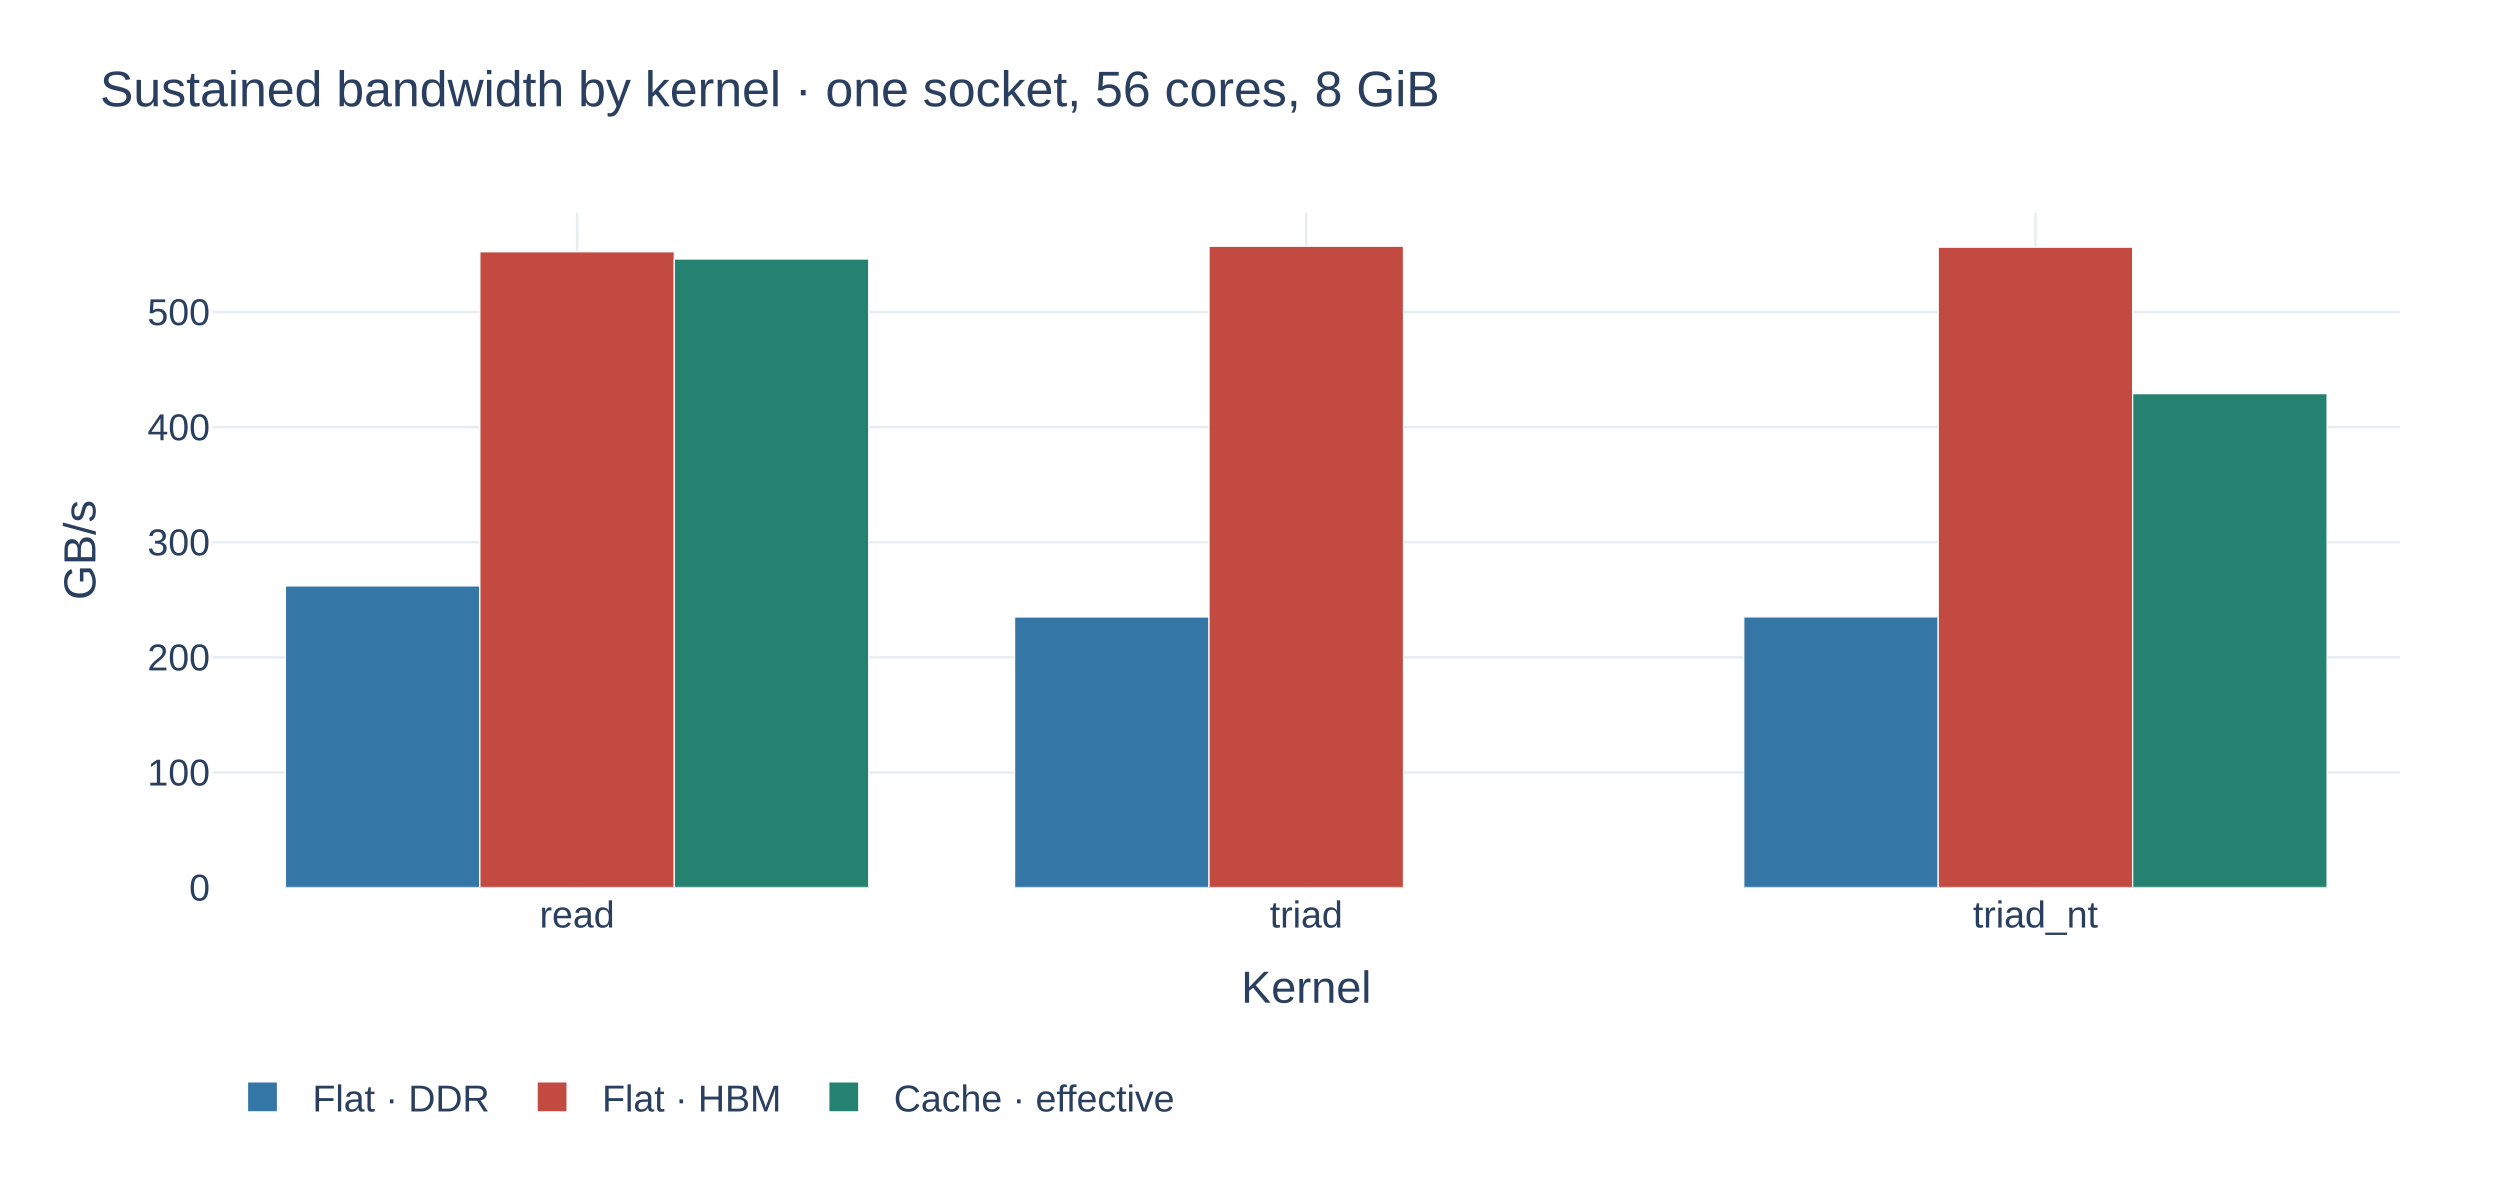
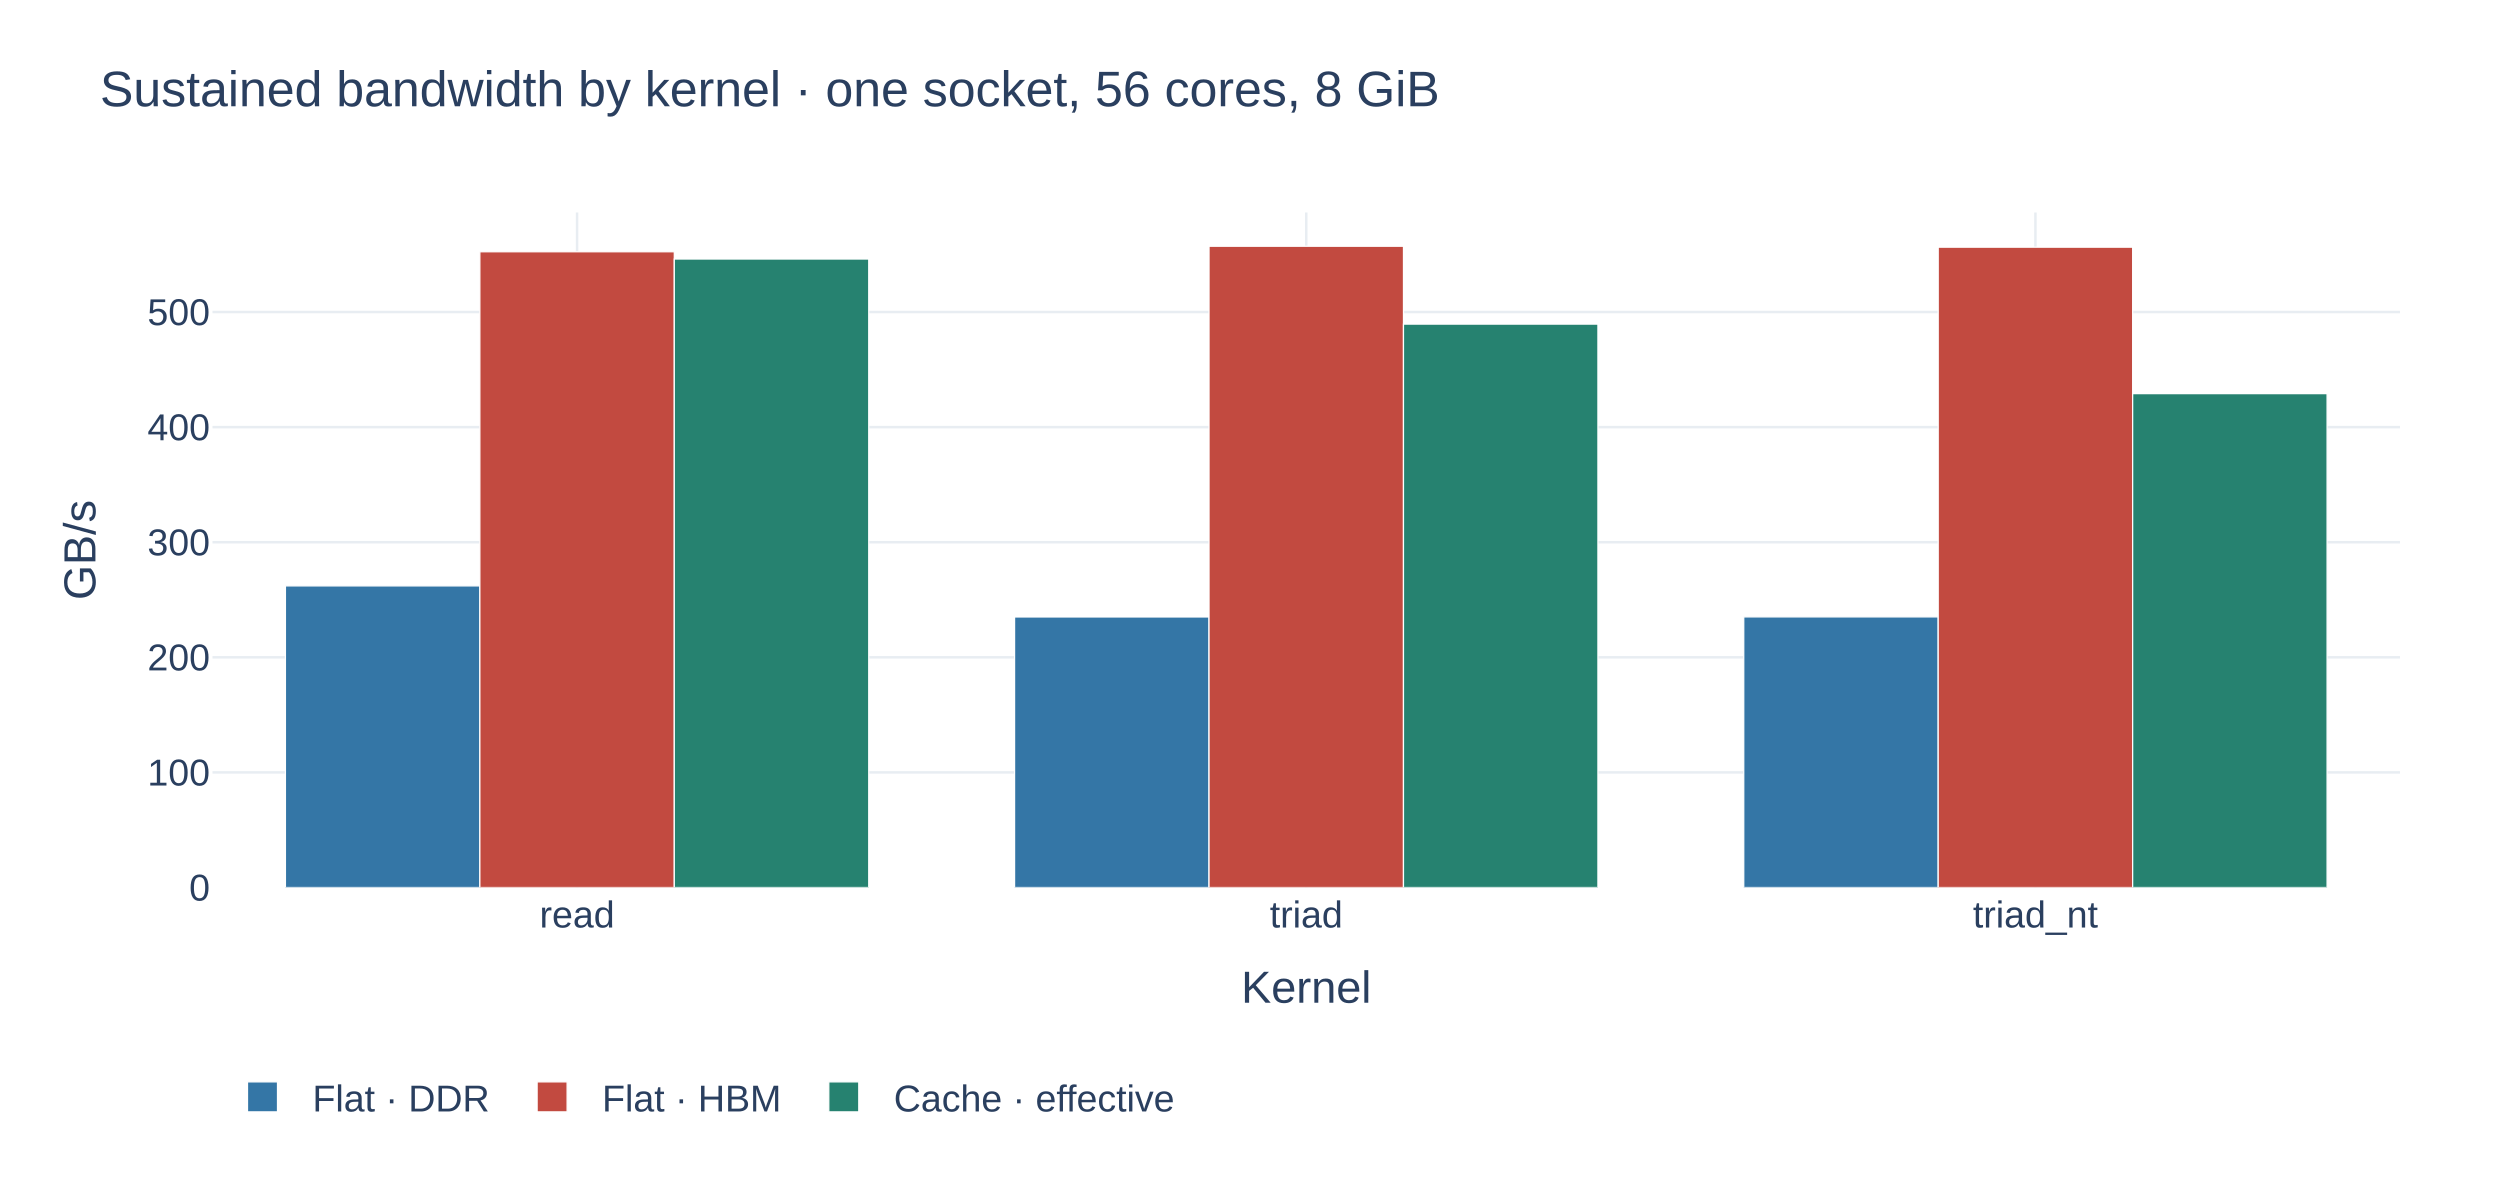
<svg xmlns="http://www.w3.org/2000/svg" class="main-svg" width="1000" height="480" style="" viewBox="0 0 1000 480">
  <rect x="0" y="0" width="1000" height="480" style="fill: rgb(255, 255, 255); fill-opacity: 1;" />
-   <defs id="defs-797604">
+   <defs id="defs-088a27">
    <g class="clips">
-       <clipPath id="clip797604xyplot" class="plotclip">
+       <clipPath id="clip088a27xyplot" class="plotclip">
        <rect width="875" height="270" />
      </clipPath>
-       <clipPath class="axesclip" id="clip797604x">
+       <clipPath class="axesclip" id="clip088a27x">
        <rect x="85" y="0" width="875" height="480" />
      </clipPath>
-       <clipPath class="axesclip" id="clip797604y">
+       <clipPath class="axesclip" id="clip088a27y">
        <rect x="0" y="85" width="1000" height="270" />
      </clipPath>
-       <clipPath class="axesclip" id="clip797604xy">
+       <clipPath class="axesclip" id="clip088a27xy">
        <rect x="85" y="85" width="875" height="270" />
      </clipPath>
    </g>
    <g class="gradients" />
    <g class="patterns" />
  </defs>
  <g class="bglayer" />
  <g class="layer-below">
    <g class="imagelayer" />
    <g class="shapelayer" />
  </g>
  <g class="cartesianlayer">
    <g class="subplot xy">
      <g class="layer-subplot">
        <g class="shapelayer" />
        <g class="imagelayer" />
      </g>
      <g class="minor-gridlayer">
        <g class="x" />
        <g class="y" />
      </g>
      <g class="gridlayer">
        <g class="x">
          <path class="xgrid crisp" transform="translate(230.83,0)" d="M0,85v270" style="stroke: rgb(232, 237, 242); stroke-opacity: 1; stroke-width: 1px;" />
          <path class="xgrid crisp" transform="translate(522.5,0)" d="M0,85v270" style="stroke: rgb(232, 237, 242); stroke-opacity: 1; stroke-width: 1px;" />
          <path class="xgrid crisp" transform="translate(814.17,0)" d="M0,85v270" style="stroke: rgb(232, 237, 242); stroke-opacity: 1; stroke-width: 1px;" />
        </g>
        <g class="y">
          <path class="ygrid crisp" transform="translate(0,308.96)" d="M85,0h875" style="stroke: rgb(232, 237, 242); stroke-opacity: 1; stroke-width: 1px;" />
          <path class="ygrid crisp" transform="translate(0,262.92)" d="M85,0h875" style="stroke: rgb(232, 237, 242); stroke-opacity: 1; stroke-width: 1px;" />
          <path class="ygrid crisp" transform="translate(0,216.89)" d="M85,0h875" style="stroke: rgb(232, 237, 242); stroke-opacity: 1; stroke-width: 1px;" />
          <path class="ygrid crisp" transform="translate(0,170.85)" d="M85,0h875" style="stroke: rgb(232, 237, 242); stroke-opacity: 1; stroke-width: 1px;" />
          <path class="ygrid crisp" transform="translate(0,124.81)" d="M85,0h875" style="stroke: rgb(232, 237, 242); stroke-opacity: 1; stroke-width: 1px;" />
        </g>
      </g>
      <g class="zerolinelayer" />
      <g class="layer-between">
        <g class="shapelayer" />
        <g class="imagelayer" />
      </g>
      <path class="xlines-below" />
      <path class="ylines-below" />
      <g class="overlines-below" />
      <g class="xaxislayer-below" />
      <g class="yaxislayer-below" />
      <g class="overaxes-below" />
      <g class="overplot">
-         <g class="xy" transform="translate(85,85)" clip-path="url(#clip797604xyplot)">
+         <g class="xy" transform="translate(85,85)" clip-path="url(#clip088a27xyplot)">
          <g class="barlayer mlayer">
            <g class="trace bars" style="opacity: 1;">
              <g class="points">
                <g class="point">
                  <path d="M29.17,270V149.36H106.94V270Z" style="vector-effect: none; opacity: 1; stroke-width: 0.5px; fill: rgb(52, 118, 166); fill-opacity: 1; stroke: rgb(255, 255, 255); stroke-opacity: 1;" />
                </g>
                <g class="point">
                  <path d="M320.83,270V161.8H398.61V270Z" style="vector-effect: none; opacity: 1; stroke-width: 0.5px; fill: rgb(52, 118, 166); fill-opacity: 1; stroke: rgb(255, 255, 255); stroke-opacity: 1;" />
                </g>
                <g class="point">
                  <path d="M612.5,270V161.75H690.28V270Z" style="vector-effect: none; opacity: 1; stroke-width: 0.5px; fill: rgb(52, 118, 166); fill-opacity: 1; stroke: rgb(255, 255, 255); stroke-opacity: 1;" />
                </g>
              </g>
            </g>
            <g class="trace bars" style="opacity: 1;">
              <g class="points">
                <g class="point">
                  <path d="M106.94,270V15.7H184.72V270Z" style="vector-effect: none; opacity: 1; stroke-width: 0.5px; fill: rgb(194, 74, 64); fill-opacity: 1; stroke: rgb(255, 255, 255); stroke-opacity: 1;" />
                </g>
                <g class="point">
                  <path d="M398.61,270V13.5H476.39V270Z" style="vector-effect: none; opacity: 1; stroke-width: 0.5px; fill: rgb(194, 74, 64); fill-opacity: 1; stroke: rgb(255, 255, 255); stroke-opacity: 1;" />
                </g>
                <g class="point">
                  <path d="M690.28,270V13.88H768.06V270Z" style="vector-effect: none; opacity: 1; stroke-width: 0.5px; fill: rgb(194, 74, 64); fill-opacity: 1; stroke: rgb(255, 255, 255); stroke-opacity: 1;" />
                </g>
              </g>
            </g>
            <g class="trace bars" style="opacity: 1;">
              <g class="points">
                <g class="point">
                  <path d="M184.72,270V18.61H262.5V270Z" style="vector-effect: none; opacity: 1; stroke-width: 0.5px; fill: rgb(38, 130, 112); fill-opacity: 1; stroke: rgb(255, 255, 255); stroke-opacity: 1;" />
+                 </g>
+                 <g class="point">
+                   <path d="M476.39,270V44.65H554.17V270Z" style="vector-effect: none; opacity: 1; stroke-width: 0.5px; fill: rgb(38, 130, 112); fill-opacity: 1; stroke: rgb(255, 255, 255); stroke-opacity: 1;" />
                </g>
                <g class="point">
                  <path d="M768.06,270V72.45H845.83V270Z" style="vector-effect: none; opacity: 1; stroke-width: 0.5px; fill: rgb(38, 130, 112); fill-opacity: 1; stroke: rgb(255, 255, 255); stroke-opacity: 1;" />
                </g>
              </g>
            </g>
          </g>
        </g>
      </g>
      <g class="zerolinelayer-above" />
      <path class="xlines-above crisp" d="M0,0" style="fill: none;" />
      <path class="ylines-above crisp" d="M0,0" style="fill: none;" />
      <g class="overlines-above" />
      <g class="xaxislayer-above">
        <g class="xtick">
          <text text-anchor="middle" x="0" y="371" transform="translate(230.83,0)" style="font-family: Arial; font-size: 15px; fill: rgb(42, 63, 95); fill-opacity: 1; white-space: pre;">read</text>
        </g>
        <g class="xtick">
          <text text-anchor="middle" x="0" y="371" transform="translate(522.5,0)" style="font-family: Arial; font-size: 15px; fill: rgb(42, 63, 95); fill-opacity: 1; white-space: pre;">triad</text>
        </g>
        <g class="xtick">
          <text text-anchor="middle" x="0" y="371" transform="translate(814.17,0)" style="font-family: Arial; font-size: 15px; fill: rgb(42, 63, 95); fill-opacity: 1; white-space: pre;">triad_nt</text>
        </g>
      </g>
      <g class="yaxislayer-above">
        <g class="ytick">
          <text text-anchor="end" x="84" y="5.25" transform="translate(0,355)" style="font-family: Arial; font-size: 15px; fill: rgb(42, 63, 95); fill-opacity: 1; white-space: pre;">0</text>
        </g>
        <g class="ytick">
          <text text-anchor="end" x="84" y="5.25" style="font-family: Arial; font-size: 15px; fill: rgb(42, 63, 95); fill-opacity: 1; white-space: pre;" transform="translate(0,308.96)">100</text>
        </g>
        <g class="ytick">
          <text text-anchor="end" x="84" y="5.25" style="font-family: Arial; font-size: 15px; fill: rgb(42, 63, 95); fill-opacity: 1; white-space: pre;" transform="translate(0,262.92)">200</text>
        </g>
        <g class="ytick">
          <text text-anchor="end" x="84" y="5.25" style="font-family: Arial; font-size: 15px; fill: rgb(42, 63, 95); fill-opacity: 1; white-space: pre;" transform="translate(0,216.89)">300</text>
        </g>
        <g class="ytick">
          <text text-anchor="end" x="84" y="5.25" style="font-family: Arial; font-size: 15px; fill: rgb(42, 63, 95); fill-opacity: 1; white-space: pre;" transform="translate(0,170.85)">400</text>
        </g>
        <g class="ytick">
          <text text-anchor="end" x="84" y="5.25" style="font-family: Arial; font-size: 15px; fill: rgb(42, 63, 95); fill-opacity: 1; white-space: pre;" transform="translate(0,124.81)">500</text>
        </g>
      </g>
      <g class="overaxes-above" />
    </g>
  </g>
  <g class="polarlayer" />
  <g class="smithlayer" />
  <g class="ternarylayer" />
  <g class="geolayer" />
  <g class="funnelarealayer" />
  <g class="pielayer" />
  <g class="iciclelayer" />
  <g class="treemaplayer" />
  <g class="sunburstlayer" />
  <g class="glimages" />
-   <defs id="topdefs-797604">
+   <defs id="topdefs-088a27">
    <g class="clips" />
-     <clipPath id="legend797604">
+     <clipPath id="legend088a27">
      <rect width="390" height="33" x="0" y="0" />
    </clipPath>
  </defs>
  <g class="layer-above">
    <g class="imagelayer" />
    <g class="shapelayer" />
  </g>
  <g class="infolayer">
    <g class="legend" pointer-events="all" transform="translate(85,422.5)">
      <rect class="bg" shape-rendering="crispEdges" style="stroke: rgb(68, 68, 68); stroke-opacity: 1; fill: rgb(255, 255, 255); fill-opacity: 1; stroke-width: 0px;" width="390" height="33" x="0" y="0" />
-       <g class="scrollbox" transform="" clip-path="url(#legend797604)">
+       <g class="scrollbox" transform="" clip-path="url(#legend088a27)">
        <g class="groups">
          <g class="traces" transform="translate(0,16.25)" style="opacity: 1;">
            <text class="legendtext" text-anchor="start" x="40" y="5.85" style="font-family: Arial; font-size: 15px; fill: rgb(42, 63, 95); fill-opacity: 1; white-space: pre;">Flat · DDR</text>
            <g class="layers" style="opacity: 1;">
              <g class="legendfill" />
              <g class="legendlines" />
              <g class="legendsymbols">
                <g class="legendpoints">
                  <path class="legendundefined" d="M6,6H-6V-6H6Z" transform="translate(20,0)" style="stroke-width: 0.5px; fill: rgb(52, 118, 166); fill-opacity: 1; stroke: rgb(255, 255, 255); stroke-opacity: 1;" />
                </g>
              </g>
            </g>
            <rect class="legendtoggle" x="0" y="-11.25" width="113.344" height="22.5" style="fill: rgb(0, 0, 0); fill-opacity: 0;" />
          </g>
          <g class="traces" transform="translate(115.8438,16.25)" style="opacity: 1;">
            <text class="legendtext" text-anchor="start" x="40" y="5.85" style="font-family: Arial; font-size: 15px; fill: rgb(42, 63, 95); fill-opacity: 1; white-space: pre;">Flat · HBM</text>
            <g class="layers" style="opacity: 1;">
              <g class="legendfill" />
              <g class="legendlines" />
              <g class="legendsymbols">
                <g class="legendpoints">
                  <path class="legendundefined" d="M6,6H-6V-6H6Z" transform="translate(20,0)" style="stroke-width: 0.5px; fill: rgb(194, 74, 64); fill-opacity: 1; stroke: rgb(255, 255, 255); stroke-opacity: 1;" />
                </g>
              </g>
            </g>
            <rect class="legendtoggle" x="0" y="-11.25" width="114.172" height="22.5" style="fill: rgb(0, 0, 0); fill-opacity: 0;" />
          </g>
          <g class="traces" transform="translate(232.5156,16.25)" style="opacity: 1;">
            <text class="legendtext" text-anchor="start" x="40" y="5.85" style="font-family: Arial; font-size: 15px; fill: rgb(42, 63, 95); fill-opacity: 1; white-space: pre;">Cache · effective</text>
            <g class="layers" style="opacity: 1;">
              <g class="legendfill" />
              <g class="legendlines" />
              <g class="legendsymbols">
                <g class="legendpoints">
                  <path class="legendundefined" d="M6,6H-6V-6H6Z" transform="translate(20,0)" style="stroke-width: 0.5px; fill: rgb(38, 130, 112); fill-opacity: 1; stroke: rgb(255, 255, 255); stroke-opacity: 1;" />
                </g>
              </g>
            </g>
            <rect class="legendtoggle" x="0" y="-11.25" width="154.781" height="22.5" style="fill: rgb(0, 0, 0); fill-opacity: 0;" />
          </g>
        </g>
      </g>
      <rect class="scrollbar" rx="20" ry="3" width="0" height="0" style="fill: rgb(128, 139, 164); fill-opacity: 1;" x="0" y="0" />
    </g>
    <g class="g-gtitle">
      <text class="gtitle" x="40" y="42.5" text-anchor="start" dy="0em" style="opacity: 1; font-family: Arial; font-size: 20px; fill: rgb(42, 63, 95); fill-opacity: 1; white-space: pre;">Sustained bandwidth by kernel · one socket, 56 cores, 8 GiB</text>
    </g>
    <g class="g-xtitle">
      <text class="xtitle" x="522.5" y="401.1" text-anchor="middle" style="opacity: 1; font-family: Arial; font-size: 18px; fill: rgb(42, 63, 95); fill-opacity: 1; white-space: pre;">Kernel</text>
    </g>
    <g class="g-ytitle">
      <text class="ytitle" transform="rotate(-90,38.16875,220)" x="38.169" y="220" text-anchor="middle" style="opacity: 1; font-family: Arial; font-size: 18px; fill: rgb(42, 63, 95); fill-opacity: 1; white-space: pre;">GB/s</text>
    </g>
  </g>
</svg>
